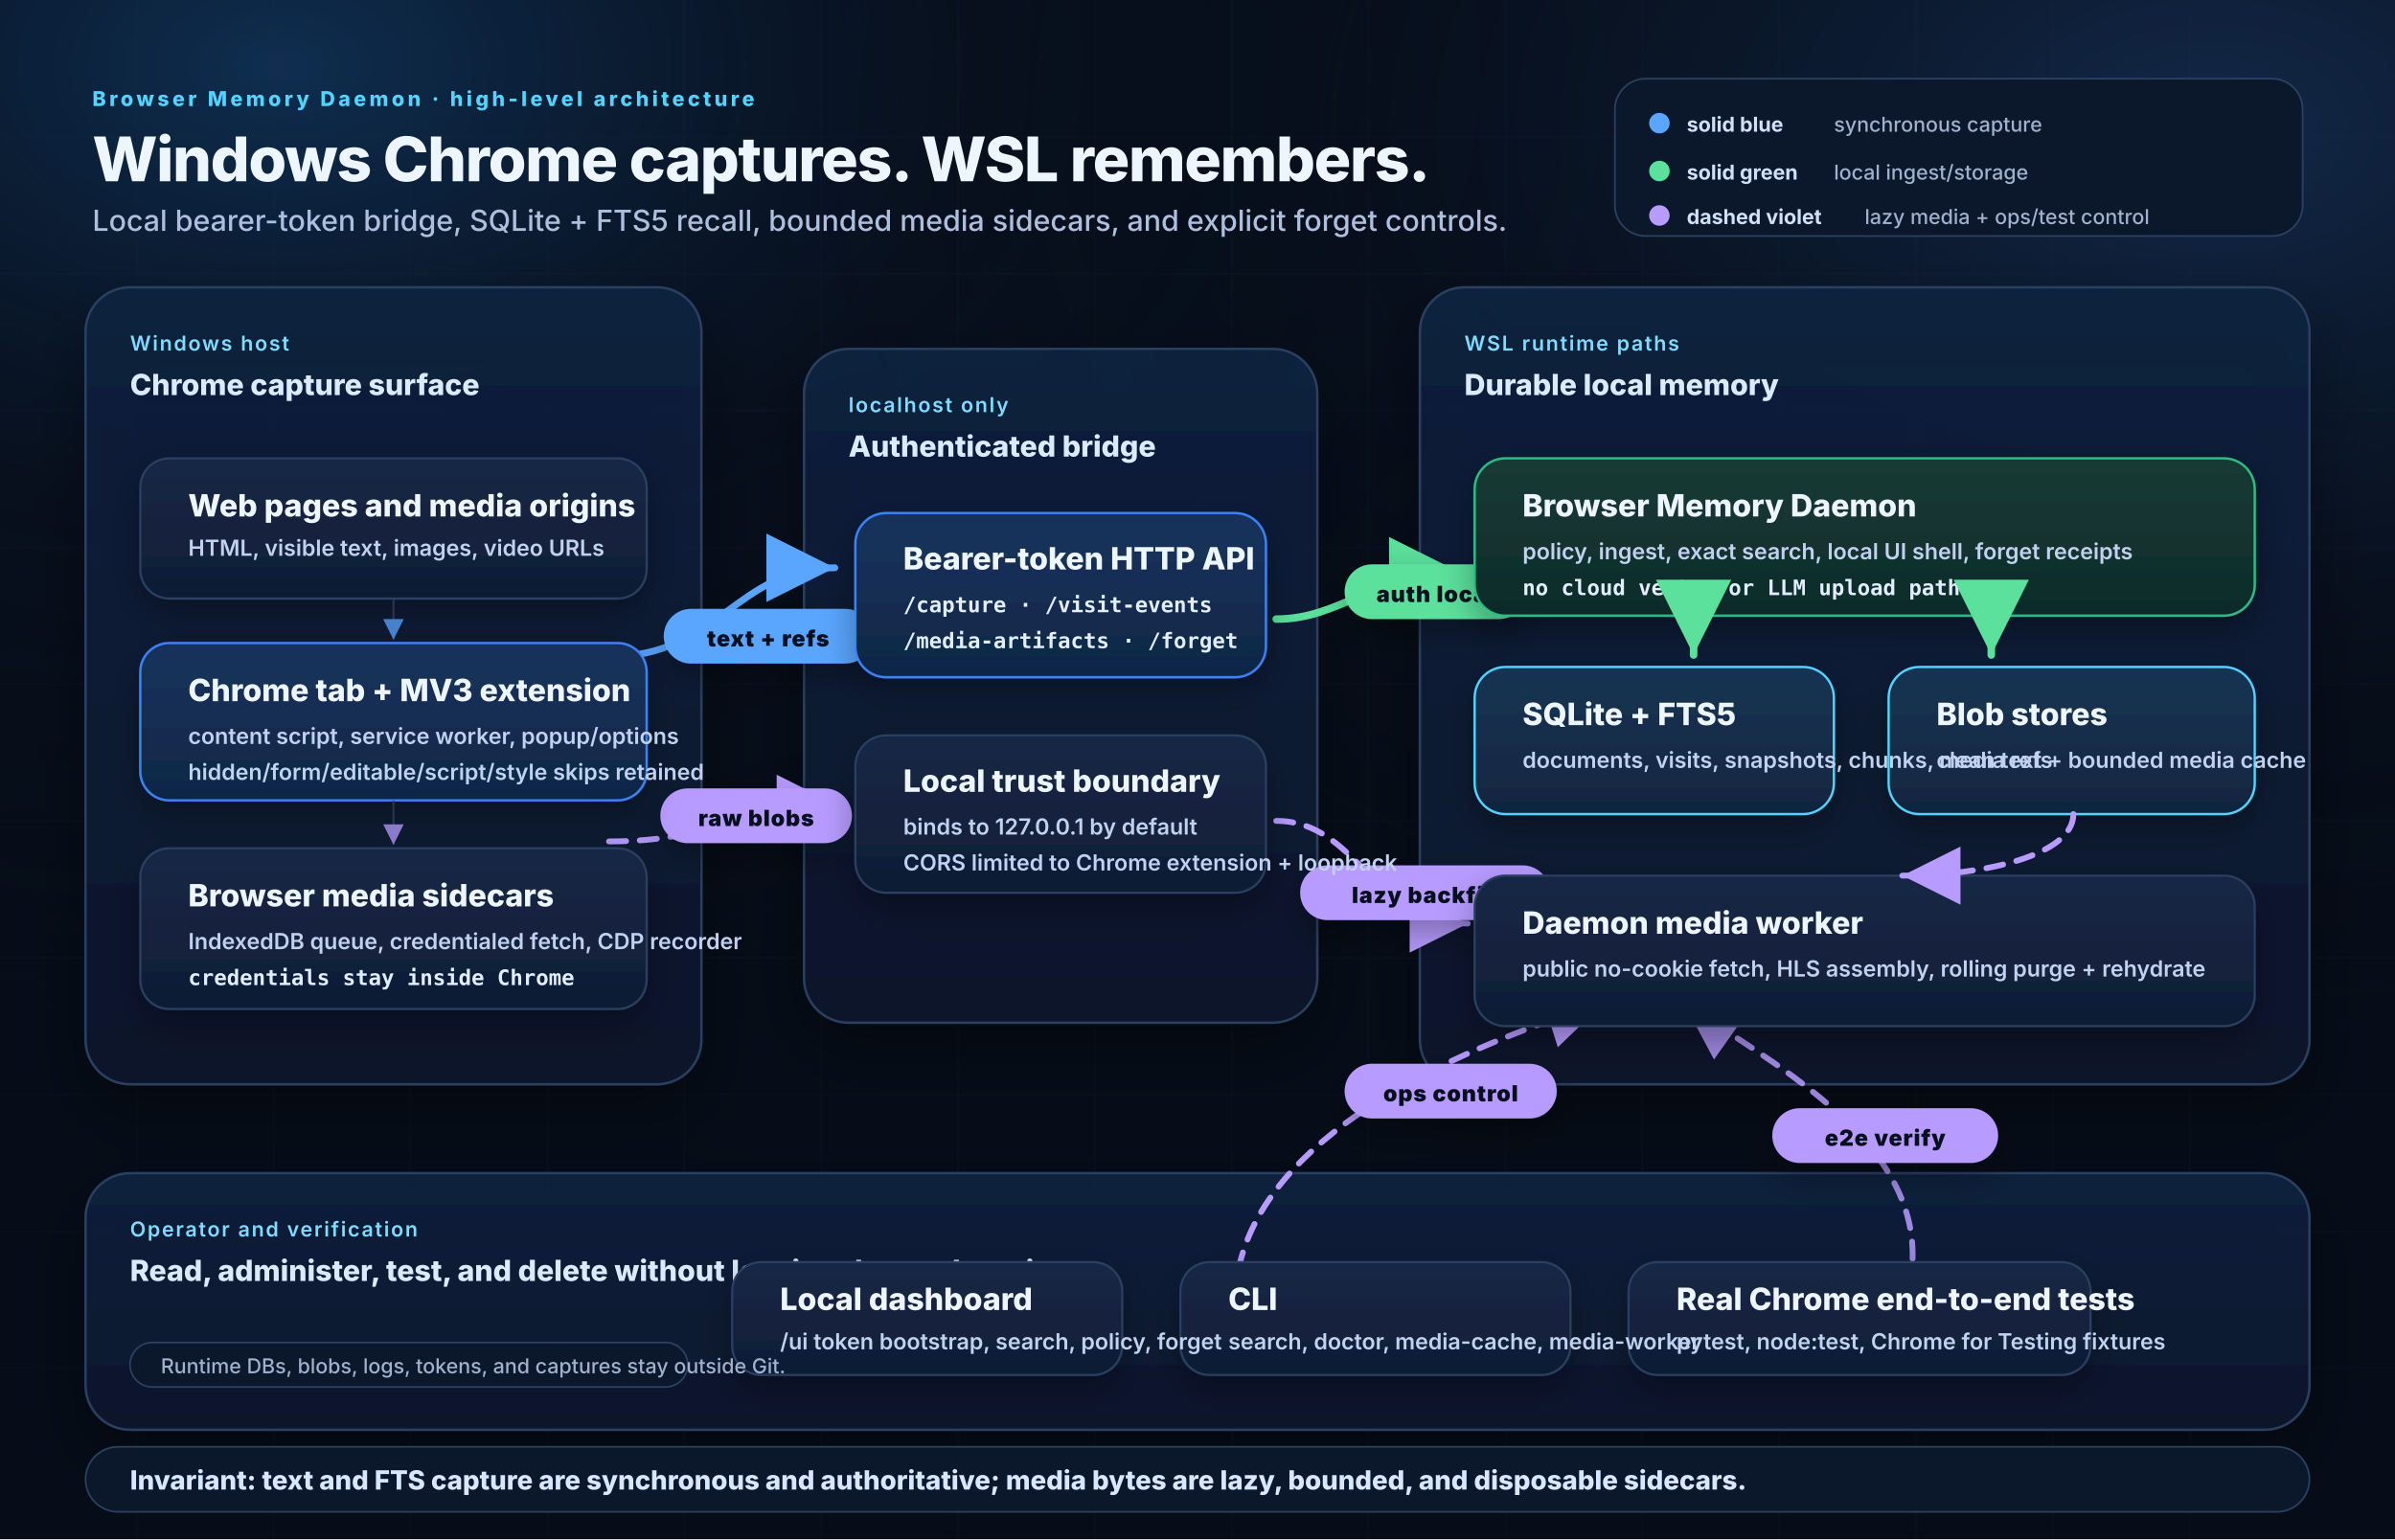
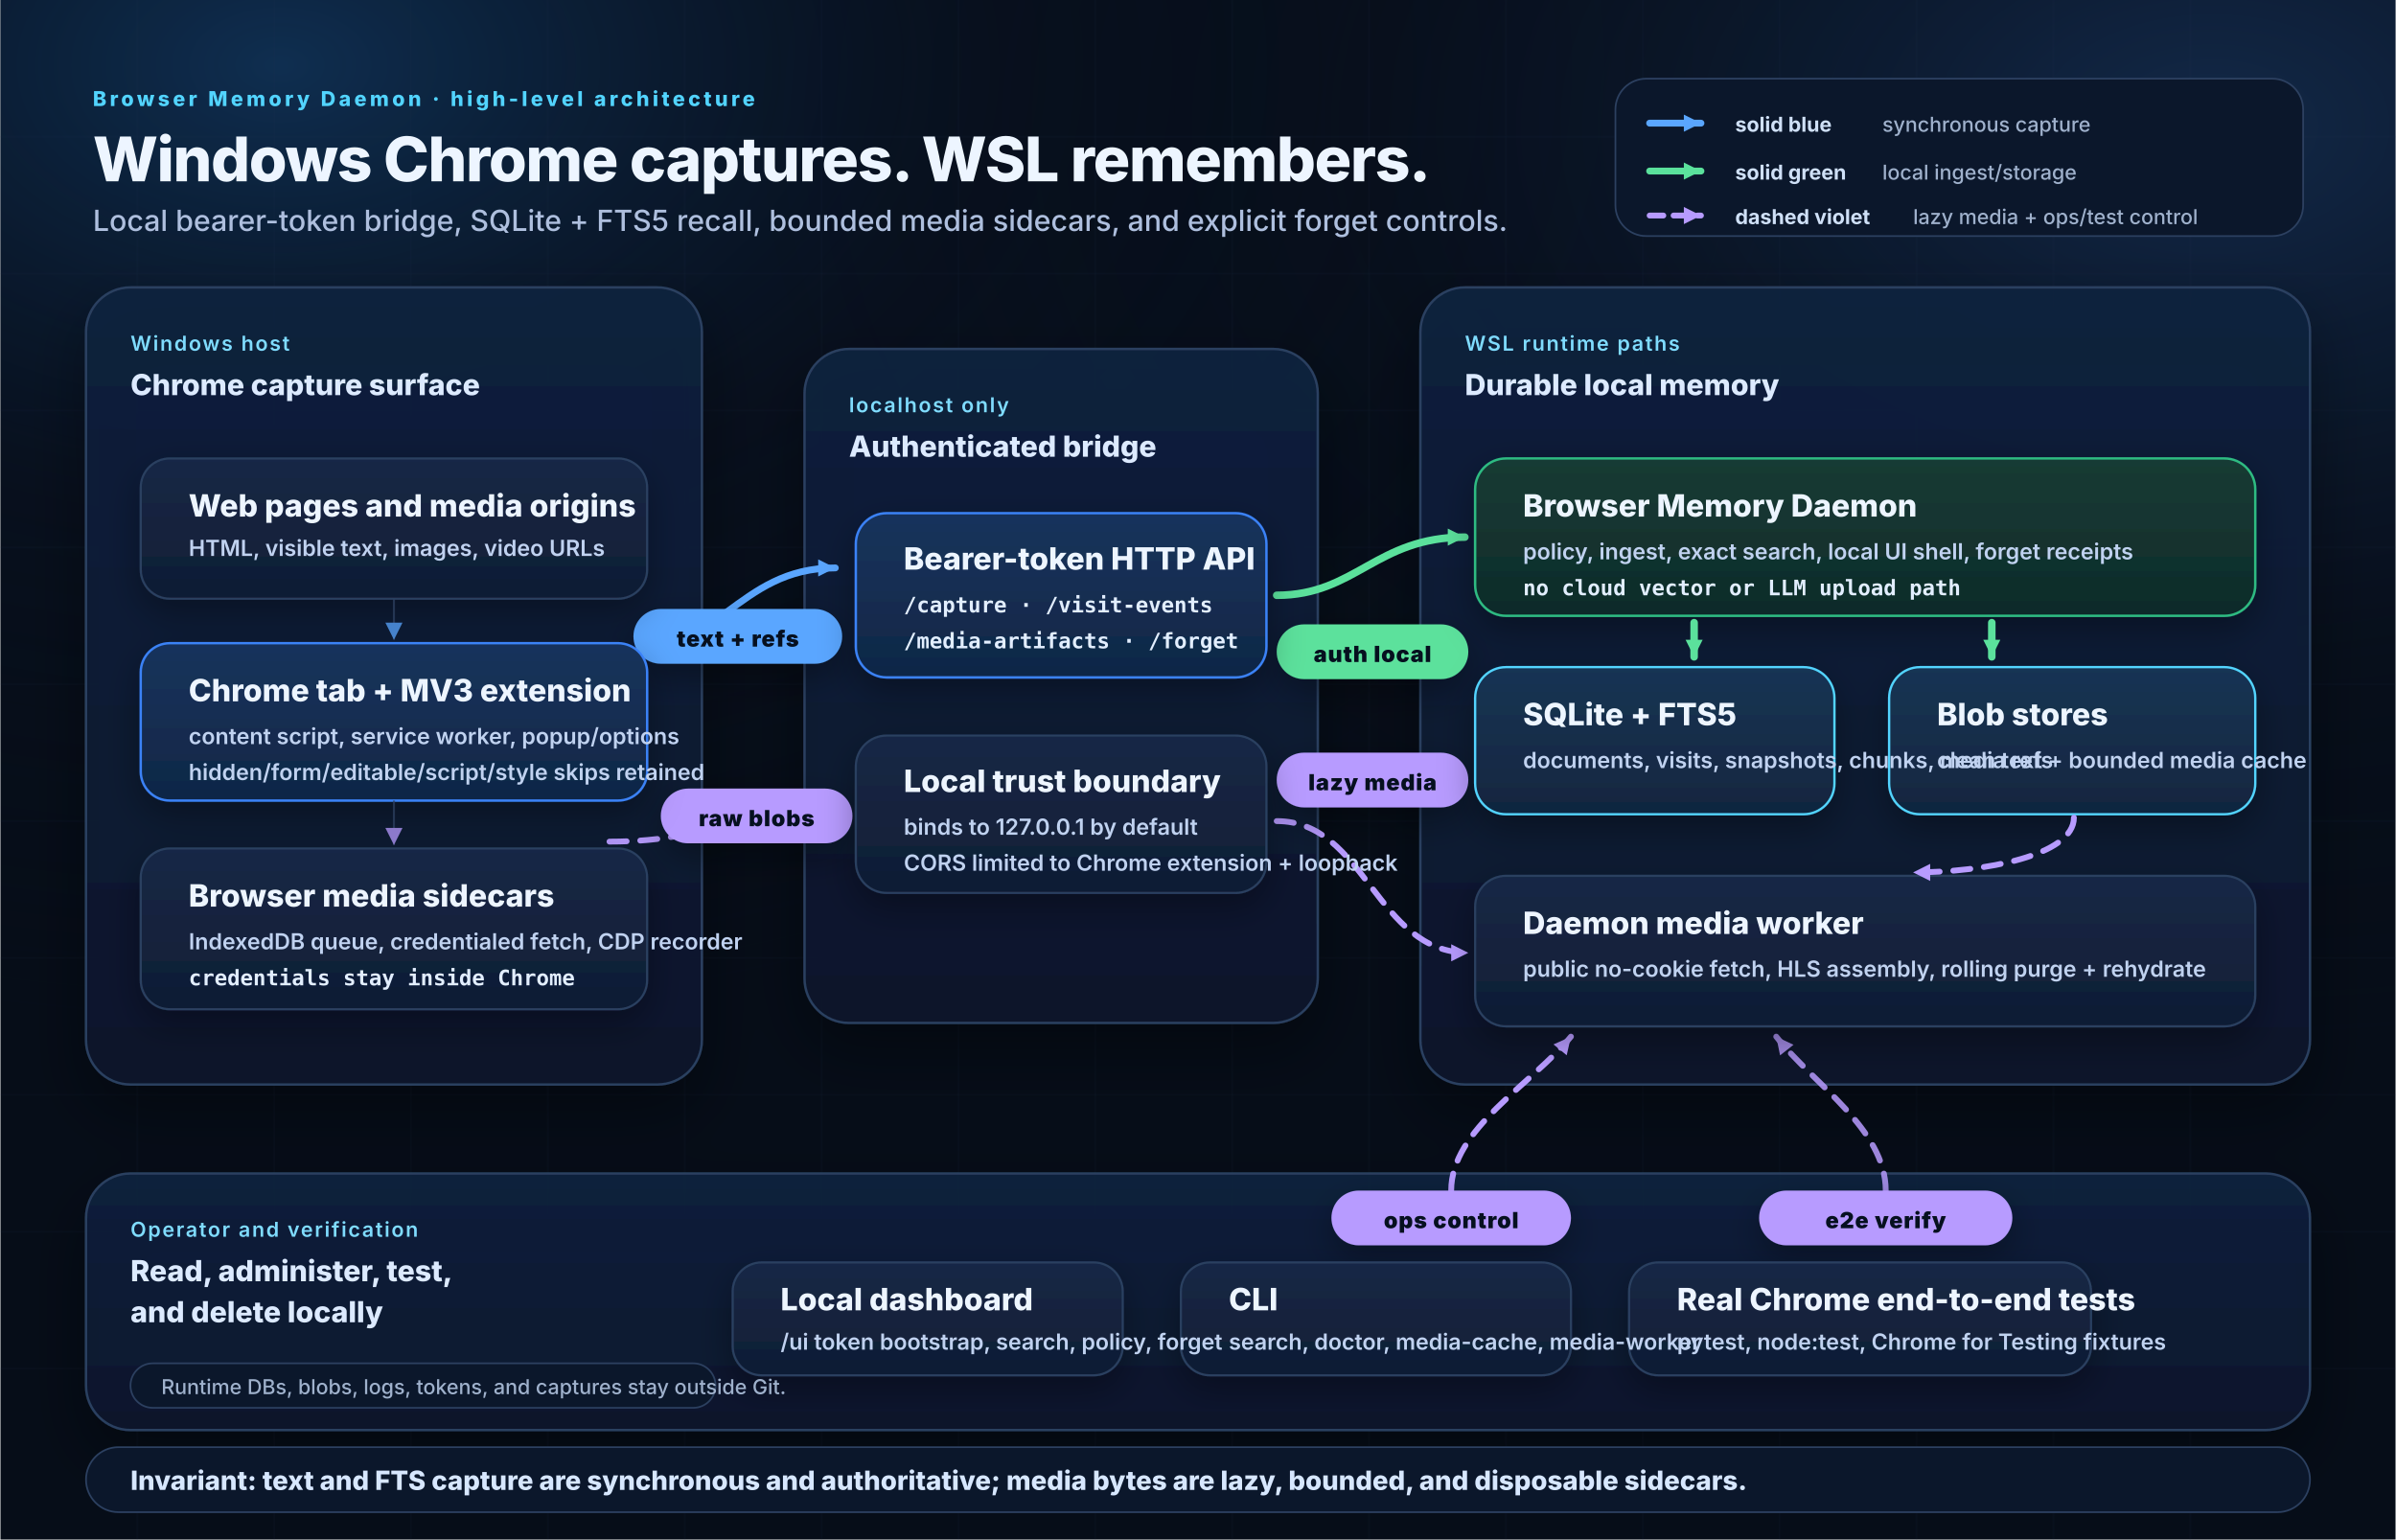
- <svg xmlns="http://www.w3.org/2000/svg" width="1400" height="900" viewBox="0 0 1400 900" role="img" aria-labelledby="title desc">
+ <svg xmlns="http://www.w3.org/2000/svg" width="1136" height="730" viewBox="0 0 1400 900" role="img" aria-labelledby="title desc">
  <defs>
    <radialGradient id="bgGlowA" cx="12%" cy="4%" r="64%">
      <stop offset="0" stop-color="#123b66" stop-opacity="0.72" />
      <stop offset="0.46" stop-color="#0a1426" stop-opacity="0.38" />
      <stop offset="1" stop-color="#060d18" stop-opacity="0" />
    </radialGradient>
    <radialGradient id="bgGlowB" cx="92%" cy="8%" r="62%">
      <stop offset="0" stop-color="#2b5fa8" stop-opacity="0.34" />
      <stop offset="0.58" stop-color="#0a1426" stop-opacity="0.18" />
      <stop offset="1" stop-color="#060d18" stop-opacity="0" />
    </radialGradient>
    <linearGradient id="panelFill" x1="0" y1="0" x2="0" y2="1">
      <stop offset="0" stop-color="#10213d" stop-opacity="0.96" />
      <stop offset="1" stop-color="#0b172b" stop-opacity="0.96" />
    </linearGradient>
    <linearGradient id="cardFill" x1="0" y1="0" x2="0" y2="1">
      <stop offset="0" stop-color="#152846" />
      <stop offset="1" stop-color="#101d34" />
    </linearGradient>
    <linearGradient id="apiFill" x1="0" y1="0" x2="0" y2="1">
      <stop offset="0" stop-color="#16335c" />
      <stop offset="1" stop-color="#102746" />
    </linearGradient>
    <linearGradient id="storeFill" x1="0" y1="0" x2="0" y2="1">
      <stop offset="0" stop-color="#173454" />
      <stop offset="1" stop-color="#11263f" />
    </linearGradient>
    <linearGradient id="greenFill" x1="0" y1="0" x2="0" y2="1">
      <stop offset="0" stop-color="#143b34" />
      <stop offset="1" stop-color="#102b2a" />
    </linearGradient>
    <filter id="shadow" x="-20%" y="-30%" width="140%" height="160%">
      <feDropShadow dx="0" dy="16" stdDeviation="18" flood-color="#000000" flood-opacity="0.38" />
    </filter>
    <filter id="smallShadow" x="-20%" y="-30%" width="140%" height="160%">
      <feDropShadow dx="0" dy="8" stdDeviation="10" flood-color="#000000" flood-opacity="0.32" />
    </filter>
-     <marker id="arrowBlue" markerWidth="13" markerHeight="13" refX="10" refY="5" orient="auto" markerUnits="strokeWidth">
+     <marker id="arrowBlue" markerWidth="13" markerHeight="13" refX="10" refY="5" orient="auto" markerUnits="userSpaceOnUse">
      <path d="M 0 0 L 10 5 L 0 10 z" fill="#5aa6ff" />
    </marker>
-     <marker id="arrowGreen" markerWidth="13" markerHeight="13" refX="10" refY="5" orient="auto" markerUnits="strokeWidth">
+     <marker id="arrowGreen" markerWidth="13" markerHeight="13" refX="10" refY="5" orient="auto" markerUnits="userSpaceOnUse">
      <path d="M 0 0 L 10 5 L 0 10 z" fill="#5be19c" />
    </marker>
-     <marker id="arrowViolet" markerWidth="13" markerHeight="13" refX="10" refY="5" orient="auto" markerUnits="strokeWidth">
+     <marker id="arrowViolet" markerWidth="13" markerHeight="13" refX="10" refY="5" orient="auto" markerUnits="userSpaceOnUse">
      <path d="M 0 0 L 10 5 L 0 10 z" fill="#b79bff" />
    </marker>
    <style>
      .bg { fill:#060d18; }
      .grid { stroke:#20324f; stroke-width:1; opacity:.16; }
      .title { font: 800 36px -apple-system, BlinkMacSystemFont, "Segoe UI", Inter, Arial, sans-serif; fill:#edf5ff; letter-spacing:-.02em; }
      .subtitle { font: 500 17px -apple-system, BlinkMacSystemFont, "Segoe UI", Inter, Arial, sans-serif; fill:#aebfde; }
      .eyebrow { font: 800 12px -apple-system, BlinkMacSystemFont, "Segoe UI", Inter, Arial, sans-serif; fill:#52d4ff; letter-spacing:.16em; text-transform:uppercase; }
      .panel-title { font: 800 17px -apple-system, BlinkMacSystemFont, "Segoe UI", Inter, Arial, sans-serif; fill:#dceaff; }
      .panel-sub { font: 600 12px -apple-system, BlinkMacSystemFont, "Segoe UI", Inter, Arial, sans-serif; fill:#7fdcff; letter-spacing:.08em; text-transform:uppercase; }
      .node-title { font: 800 18px -apple-system, BlinkMacSystemFont, "Segoe UI", Inter, Arial, sans-serif; fill:#edf5ff; }
      .node-sub { font: 600 13px -apple-system, BlinkMacSystemFont, "Segoe UI", Inter, Arial, sans-serif; fill:#c0d2f0; }
      .node-note { font: 700 12.5px ui-monospace, SFMono-Regular, Menlo, Consolas, monospace; fill:#e2eeff; }
      .label { font: 900 13px -apple-system, BlinkMacSystemFont, "Segoe UI", Inter, Arial, sans-serif; fill:#06101f; letter-spacing:.04em; text-transform:uppercase; }
      .legend { font: 700 12px -apple-system, BlinkMacSystemFont, "Segoe UI", Inter, Arial, sans-serif; fill:#cfe0f7; }
      .legend-muted { font: 500 12px -apple-system, BlinkMacSystemFont, "Segoe UI", Inter, Arial, sans-serif; fill:#9fb1cc; }
      .footer { font: 800 15.5px -apple-system, BlinkMacSystemFont, "Segoe UI", Inter, Arial, sans-serif; fill:#d7e7ff; }
      .panel { fill:url(#panelFill); stroke:#2c4060; stroke-width:1.4; }
      .card { fill:url(#cardFill); stroke:#2c4060; stroke-width:1.25; }
      .card-blue { fill:url(#apiFill); stroke:#3b82f6; stroke-width:1.4; }
      .card-green { fill:url(#greenFill); stroke:#2fbb82; stroke-width:1.4; }
      .card-store { fill:url(#storeFill); stroke:#52d4ff; stroke-width:1.35; }
      .lane-blue { stroke:#5aa6ff; stroke-width:4; fill:none; marker-end:url(#arrowBlue); stroke-linecap:round; stroke-linejoin:round; }
      .lane-green { stroke:#5be19c; stroke-width:4.4; fill:none; marker-end:url(#arrowGreen); stroke-linecap:round; stroke-linejoin:round; }
      .lane-violet { stroke:#b79bff; stroke-width:3.4; fill:none; stroke-dasharray:10 8; marker-end:url(#arrowViolet); stroke-linecap:round; stroke-linejoin:round; }
      .dim-line { stroke:#2c4060; stroke-width:1.2; fill:none; opacity:.75; }
    </style>
  </defs>
  <rect class="bg" width="1400" height="900" />
  <path d="M 0 0 H 1400 V 900 H 0 Z" fill="url(#bgGlowA)" />
  <path d="M 0 0 H 1400 V 900 H 0 Z" fill="url(#bgGlowB)" />
  <g opacity="0.55">
    <path class="grid" d="M 80 0 V 900 M 160 0 V 900 M 240 0 V 900 M 320 0 V 900 M 400 0 V 900 M 480 0 V 900 M 560 0 V 900 M 640 0 V 900 M 720 0 V 900 M 800 0 V 900 M 880 0 V 900 M 960 0 V 900 M 1040 0 V 900 M 1120 0 V 900 M 1200 0 V 900 M 1280 0 V 900" />
    <path class="grid" d="M 0 80 H 1400 M 0 160 H 1400 M 0 240 H 1400 M 0 320 H 1400 M 0 400 H 1400 M 0 480 H 1400 M 0 560 H 1400 M 0 640 H 1400 M 0 720 H 1400 M 0 800 H 1400" />
  </g>
  <text x="54" y="62" class="eyebrow">Browser Memory Daemon · high-level architecture</text>
  <text x="54" y="106" class="title">Windows Chrome captures. WSL remembers.</text>
  <text x="54" y="135" class="subtitle">Local bearer-token bridge, SQLite + FTS5 recall, bounded media sidecars, and explicit forget controls.</text>
  <g transform="translate(944 46)">
    <rect x="0" y="0" width="402" height="92" rx="18" fill="#0b172b" stroke="#2c4060" />
-     <circle cx="26" cy="26" r="6" fill="#5aa6ff" />
-     <text x="42" y="31" class="legend">solid blue</text>
-     <text x="128" y="31" class="legend-muted">synchronous capture</text>
-     <circle cx="26" cy="54" r="6" fill="#5be19c" />
-     <text x="42" y="59" class="legend">solid green</text>
-     <text x="128" y="59" class="legend-muted">local ingest/storage</text>
-     <circle cx="26" cy="80" r="6" fill="#b79bff" />
-     <text x="42" y="85" class="legend">dashed violet</text>
-     <text x="146" y="85" class="legend-muted">lazy media + ops/test control</text>
+     <path d="M 20 26 H 50" stroke="#5aa6ff" stroke-width="4" stroke-linecap="round" marker-end="url(#arrowBlue)" />
+     <text x="70" y="31" class="legend">solid blue</text>
+     <text x="156" y="31" class="legend-muted">synchronous capture</text>
+     <path d="M 20 54 H 50" stroke="#5be19c" stroke-width="4" stroke-linecap="round" marker-end="url(#arrowGreen)" />
+     <text x="70" y="59" class="legend">solid green</text>
+     <text x="156" y="59" class="legend-muted">local ingest/storage</text>
+     <path d="M 20 80 H 50" stroke="#b79bff" stroke-width="3.4" stroke-linecap="round" stroke-dasharray="8 6" marker-end="url(#arrowViolet)" />
+     <text x="70" y="85" class="legend">dashed violet</text>
+     <text x="174" y="85" class="legend-muted">lazy media + ops/test control</text>
  </g>
  <g filter="url(#shadow)">
    <rect x="50" y="168" width="360" height="466" rx="26" class="panel" />
    <rect x="470" y="204" width="300" height="394" rx="26" class="panel" />
    <rect x="830" y="168" width="520" height="466" rx="26" class="panel" />
    <rect x="50" y="686" width="1300" height="150" rx="26" class="panel" />
  </g>
  <text x="76" y="205" class="panel-sub">Windows host</text>
  <text x="76" y="231" class="panel-title">Chrome capture surface</text>
  <text x="496" y="241" class="panel-sub">localhost only</text>
  <text x="496" y="267" class="panel-title">Authenticated bridge</text>
  <text x="856" y="205" class="panel-sub">WSL runtime paths</text>
  <text x="856" y="231" class="panel-title">Durable local memory</text>
  <text x="76" y="723" class="panel-sub">Operator and verification</text>
-   <text x="76" y="749" class="panel-title">Read, administer, test, and delete without leaving the workstation</text>
+   <text x="76" y="749" class="panel-title">Read, administer, test,</text>
+   <text x="76" y="773" class="panel-title">and delete locally</text>
  <path class="lane-blue" d="M 356 384 C 420 384 430 332 488 332" />
  <path class="lane-violet" d="M 356 492 C 422 492 430 470 488 470" />
-   <path class="lane-green" d="M 746 362 C 784 362 800 336 856 336" />
-   <path class="lane-violet" d="M 746 480 C 794 480 802 540 858 540" />
-   <path class="lane-violet" d="M 724 742 C 740 666 842 616 938 586" />
-   <path class="lane-violet" d="M 1118 736 C 1120 664 1032 620 984 586" opacity="0.85" />
+   <path class="lane-green" d="M 746 348 C 792 348 804 314 856 314" />
+   <path class="lane-violet" d="M 746 480 C 798 480 804 557 858 557" />
+   <path class="lane-violet" d="M 848 696 C 848 660 895 634 918 606" />
+   <path class="lane-violet" d="M 1102 696 C 1102 660 1060 634 1038 606" opacity="0.85" />
  <g filter="url(#smallShadow)">
-     <rect x="388" y="356" width="122" height="32" rx="16" fill="#5aa6ff" />
+     <rect x="370" y="356" width="122" height="32" rx="16" fill="#5aa6ff" />
    <rect x="386" y="461" width="112" height="32" rx="16" fill="#b79bff" />
-     <rect x="786" y="330" width="106" height="32" rx="16" fill="#5be19c" />
-     <rect x="760" y="506" width="146" height="32" rx="16" fill="#b79bff" />
-     <rect x="786" y="622" width="124" height="32" rx="16" fill="#b79bff" />
-     <rect x="1036" y="648" width="132" height="32" rx="16" fill="#b79bff" />
+     <rect x="746" y="365" width="112" height="32" rx="16" fill="#5be19c" />
+     <rect x="746" y="440" width="112" height="32" rx="16" fill="#b79bff" />
+     <rect x="778" y="696" width="140" height="32" rx="16" fill="#b79bff" />
+     <rect x="1028" y="696" width="148" height="32" rx="16" fill="#b79bff" />
  </g>
-   <text x="449" y="378" text-anchor="middle" class="label">text + refs</text>
+   <text x="431" y="378" text-anchor="middle" class="label">text + refs</text>
  <text x="442" y="483" text-anchor="middle" class="label">raw blobs</text>
-   <text x="839" y="352" text-anchor="middle" class="label">auth local</text>
-   <text x="833" y="528" text-anchor="middle" class="label">lazy backfill</text>
-   <text x="848" y="644" text-anchor="middle" class="label">ops control</text>
-   <text x="1102" y="670" text-anchor="middle" class="label">e2e verify</text>
+   <text x="802" y="387" text-anchor="middle" class="label">auth local</text>
+   <text x="802" y="462" text-anchor="middle" class="label">lazy media</text>
+   <text x="848" y="718" text-anchor="middle" class="label">ops control</text>
+   <text x="1102" y="718" text-anchor="middle" class="label">e2e verify</text>
  <g filter="url(#smallShadow)">
    <rect x="82" y="268" width="296" height="82" rx="17" class="card" />
    <rect x="82" y="376" width="296" height="92" rx="17" class="card-blue" />
    <rect x="82" y="496" width="296" height="94" rx="17" class="card" />
  </g>
  <text x="110" y="302" class="node-title">Web pages and media origins</text>
  <text x="110" y="325" class="node-sub">HTML, visible text, images, video URLs</text>
  <text x="110" y="410" class="node-title">Chrome tab + MV3 extension</text>
  <text x="110" y="435" class="node-sub">content script, service worker, popup/options</text>
  <text x="110" y="456" class="node-sub">hidden/form/editable/script/style skips retained</text>
  <text x="110" y="530" class="node-title">Browser media sidecars</text>
  <text x="110" y="555" class="node-sub">IndexedDB queue, credentialed fetch, CDP recorder</text>
  <text x="110" y="576" class="node-note">credentials stay inside Chrome</text>
  <path class="dim-line" d="M 230 350 V 374" marker-end="url(#arrowBlue)" />
  <path class="dim-line" d="M 230 468 V 494" marker-end="url(#arrowViolet)" />
  <g filter="url(#smallShadow)">
    <rect x="500" y="300" width="240" height="96" rx="18" class="card-blue" />
    <rect x="500" y="430" width="240" height="92" rx="18" class="card" />
  </g>
  <text x="528" y="333" class="node-title">Bearer-token HTTP API</text>
  <text x="528" y="358" class="node-note">/capture · /visit-events</text>
  <text x="528" y="379" class="node-note">/media-artifacts · /forget</text>
  <text x="528" y="463" class="node-title">Local trust boundary</text>
  <text x="528" y="488" class="node-sub">binds to 127.0.0.1 by default</text>
  <text x="528" y="509" class="node-sub">CORS limited to Chrome extension + loopback</text>
  <g filter="url(#smallShadow)">
    <rect x="862" y="268" width="456" height="92" rx="18" class="card-green" />
    <rect x="862" y="390" width="210" height="86" rx="18" class="card-store" />
    <rect x="1104" y="390" width="214" height="86" rx="18" class="card-store" />
    <rect x="862" y="512" width="456" height="88" rx="18" class="card" />
  </g>
+   <path class="lane-green" d="M 990 364 V 384" />
+   <path class="lane-green" d="M 1164 364 V 384" />
+   <path class="lane-violet" d="M 1212 478 C 1212 500 1160 510 1118 510" />
  <text x="890" y="302" class="node-title">Browser Memory Daemon</text>
  <text x="890" y="327" class="node-sub">policy, ingest, exact search, local UI shell, forget receipts</text>
  <text x="890" y="348" class="node-note">no cloud vector or LLM upload path</text>
  <text x="890" y="424" class="node-title">SQLite + FTS5</text>
  <text x="890" y="449" class="node-sub">documents, visits, snapshots, chunks, media refs</text>
  <text x="1132" y="424" class="node-title">Blob stores</text>
  <text x="1132" y="449" class="node-sub">clean text + bounded media cache</text>
  <text x="890" y="546" class="node-title">Daemon media worker</text>
  <text x="890" y="571" class="node-sub">public no-cookie fetch, HLS assembly, rolling purge + rehydrate</text>
-   <path class="lane-green" d="M 990 360 V 383" />
-   <path class="lane-green" d="M 1164 360 V 383" />
-   <path class="lane-violet" d="M 1212 476 C 1212 500 1160 512 1112 512" />
  <g filter="url(#smallShadow)">
    <rect x="428" y="738" width="228" height="66" rx="17" class="card" />
    <rect x="690" y="738" width="228" height="66" rx="17" class="card" />
    <rect x="952" y="738" width="270" height="66" rx="17" class="card" />
  </g>
  <text x="456" y="766" class="node-title">Local dashboard</text>
  <text x="456" y="789" class="node-sub">/ui token bootstrap, search, policy, forget</text>
  <text x="718" y="766" class="node-title">CLI</text>
  <text x="718" y="789" class="node-sub">search, doctor, media-cache, media-worker</text>
  <text x="980" y="766" class="node-title">Real Chrome end-to-end tests</text>
  <text x="980" y="789" class="node-sub">pytest, node:test, Chrome for Testing fixtures</text>
-   <rect x="76" y="785" width="326" height="26" rx="13" fill="#0b172b" stroke="#2c4060" />
-   <text x="94" y="803" class="legend-muted">Runtime DBs, blobs, logs, tokens, and captures stay outside Git.</text>
+   <rect x="76" y="797" width="342" height="26" rx="13" fill="#0b172b" stroke="#2c4060" />
+   <text x="94" y="815" class="legend-muted">Runtime DBs, blobs, logs, tokens, and captures stay outside Git.</text>
  <rect x="50" y="846" width="1300" height="38" rx="19" fill="#0b172b" stroke="#2c4060" />
  <text x="76" y="871" class="footer">Invariant: text and FTS capture are synchronous and authoritative; media bytes are lazy, bounded, and disposable sidecars.</text>
</svg>
